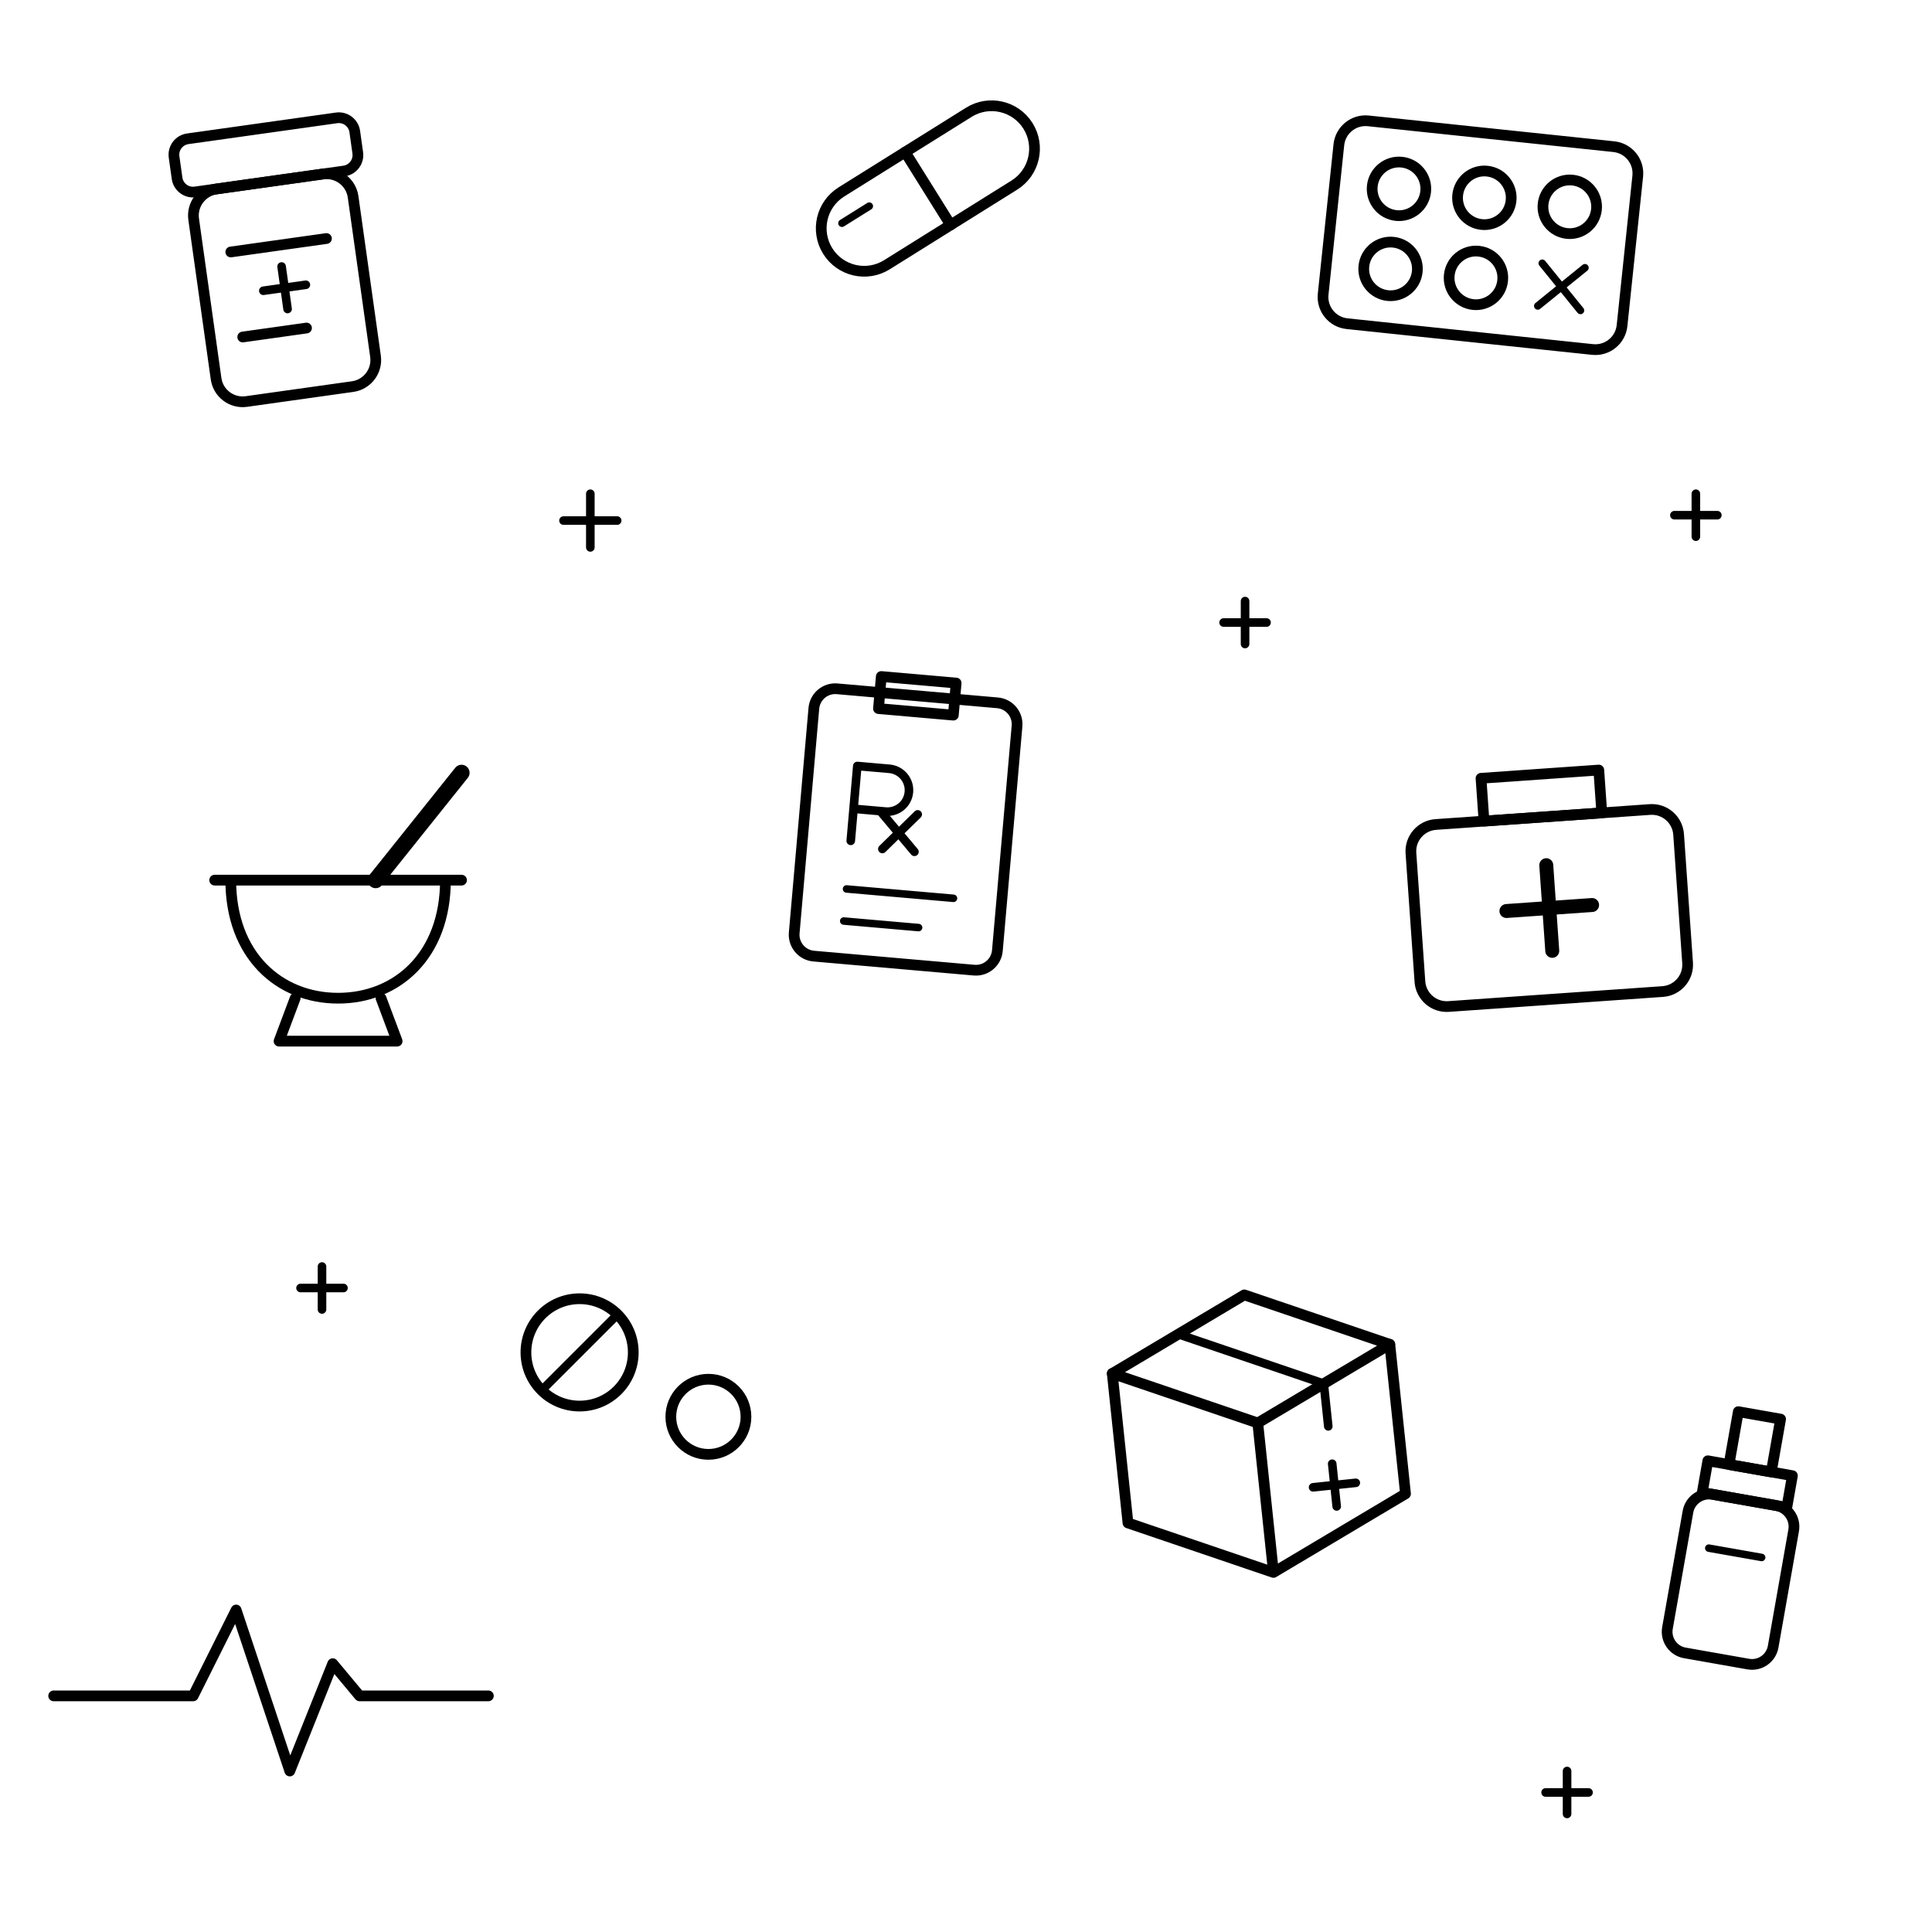
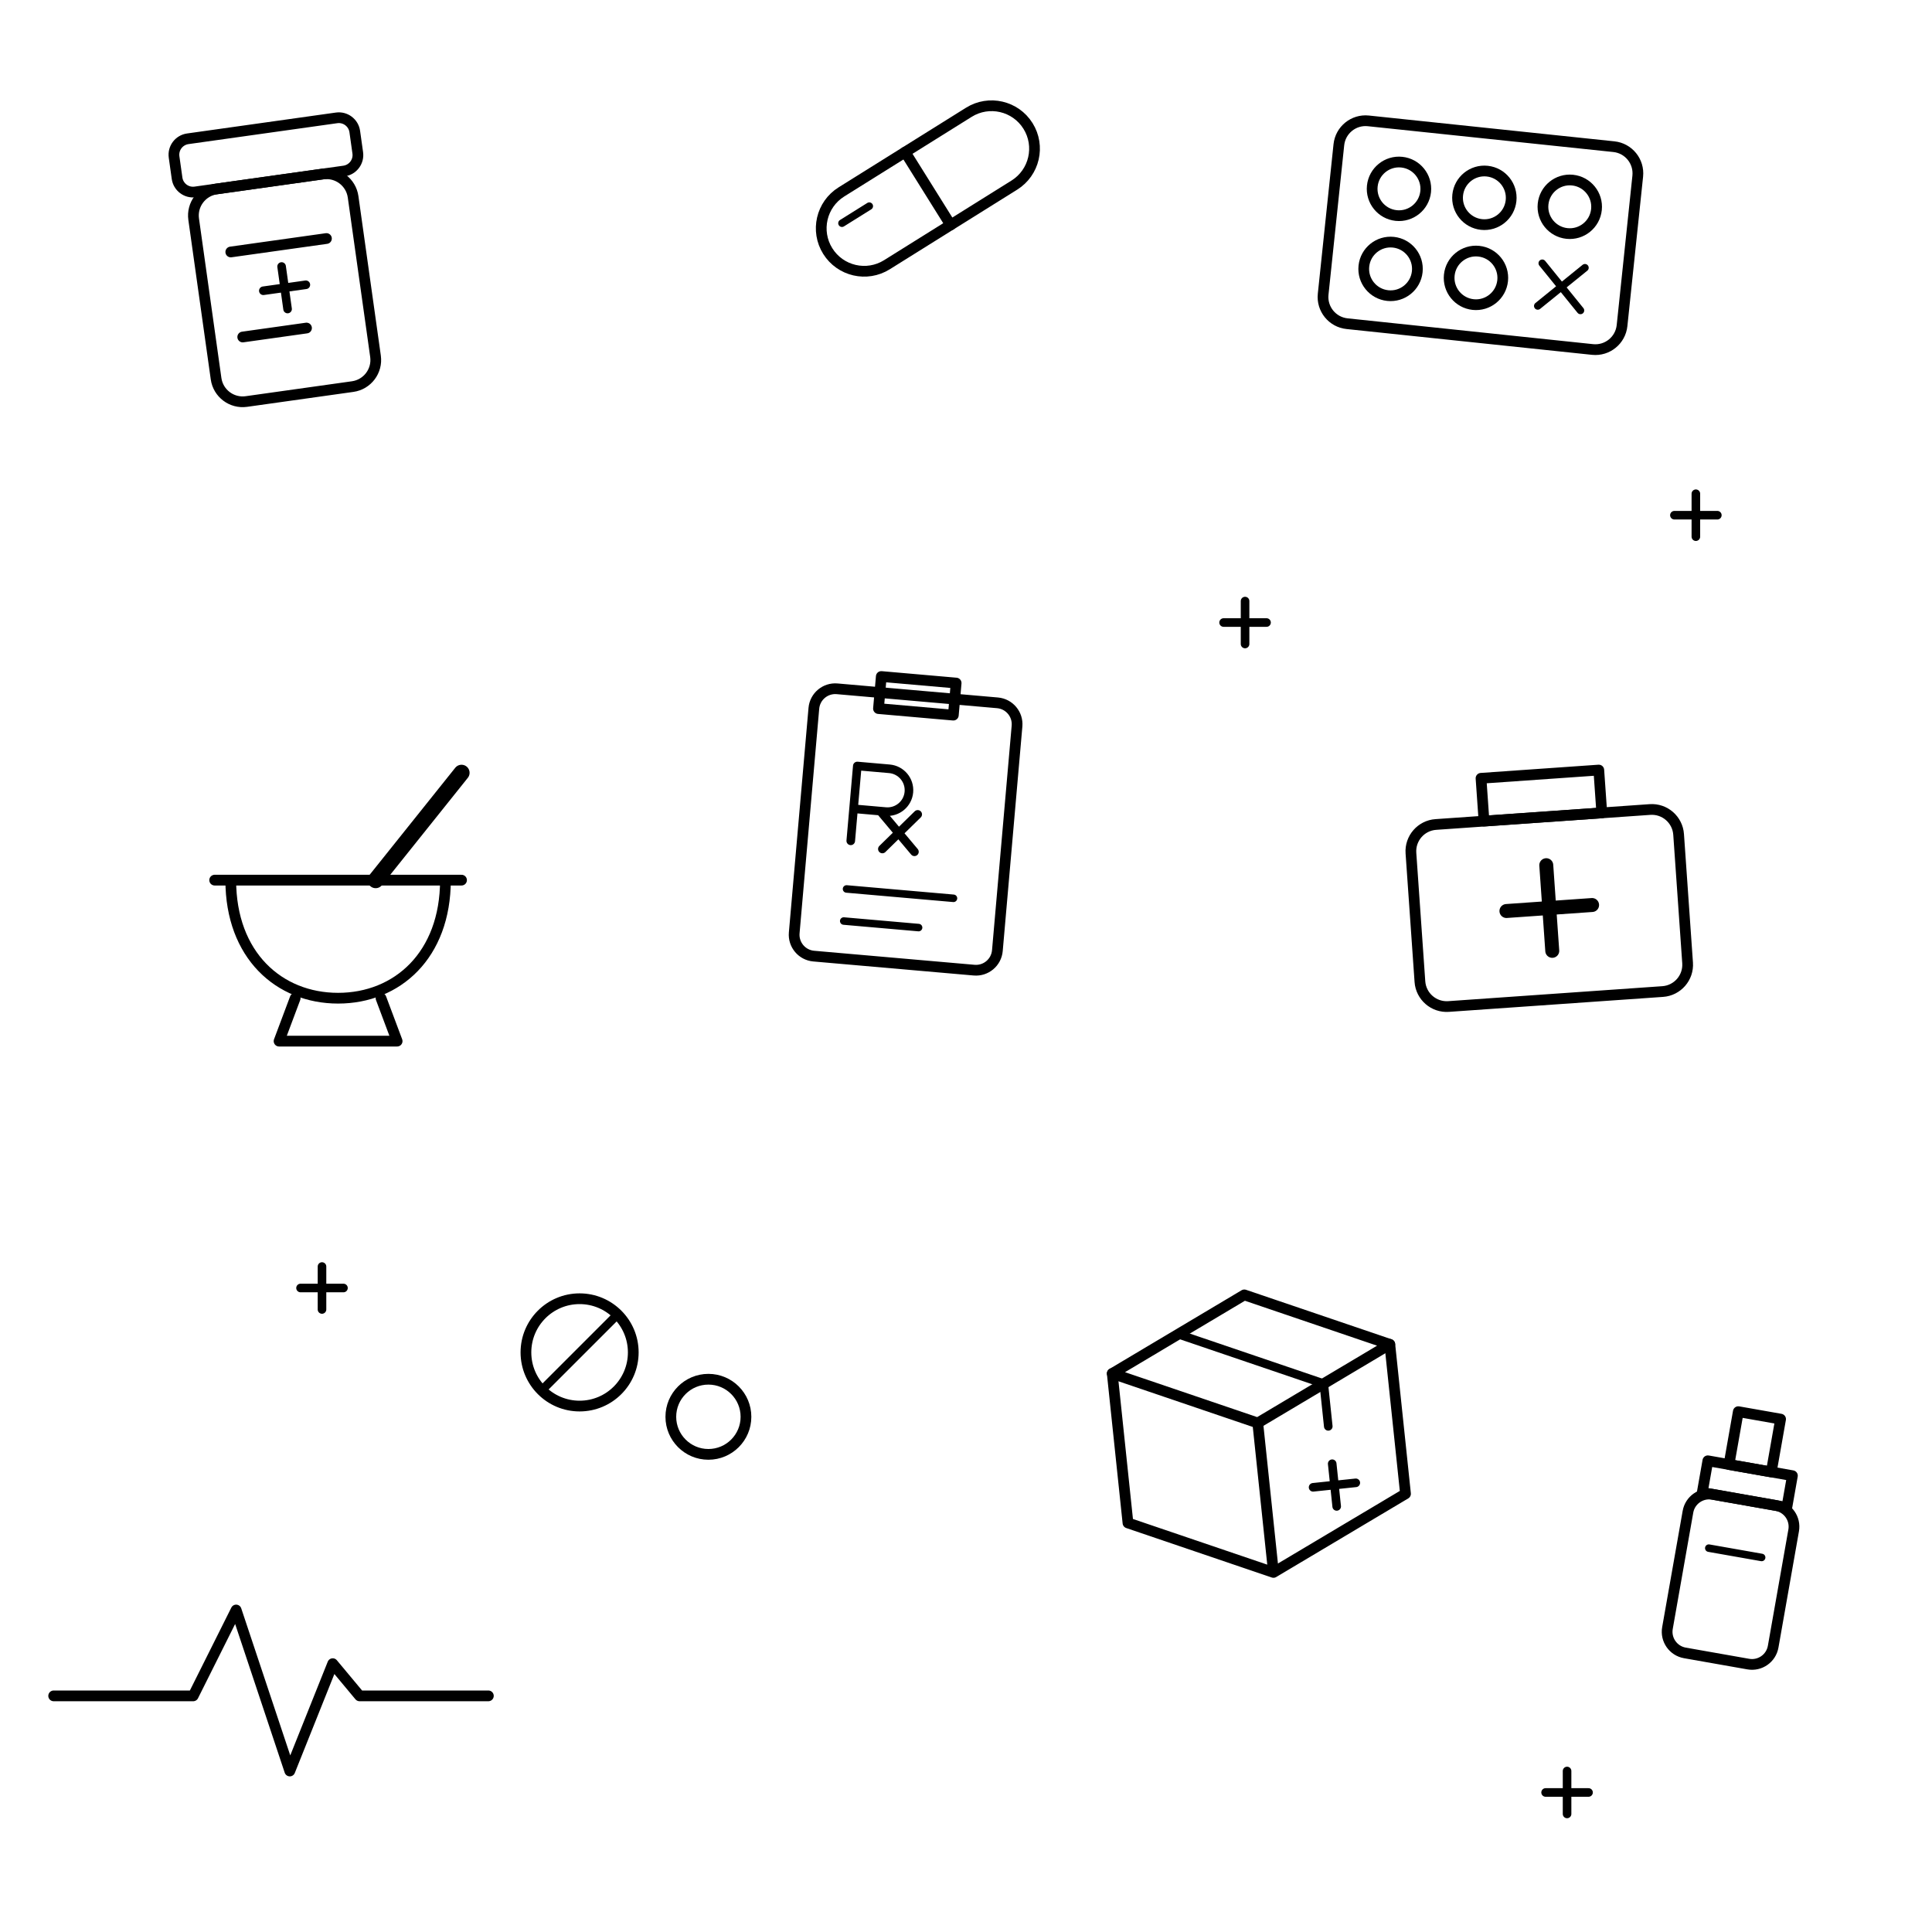
<svg xmlns="http://www.w3.org/2000/svg" width="360" height="360" viewBox="0 0 360 360" fill="none" stroke="#000" stroke-width="2" stroke-linecap="round" stroke-linejoin="round">
  <g transform="translate(34 26) rotate(-8)">
    <rect x="0" y="10" width="30" height="40" rx="5" />
    <rect x="-2" y="0" width="34" height="10" rx="3" />
    <path d="M6 22h18M6 38h12" />
    <path d="M15 26v8M11 30h8" stroke-width="1.6" />
  </g>
  <g transform="translate(150 40) rotate(-32)">
    <rect x="0" y="0" width="44" height="16" rx="8" />
    <path d="M22 0v16" />
    <path d="M5 5h6" stroke-width="1.4" />
  </g>
  <g transform="translate(250 22) rotate(6)">
    <rect x="0" y="0" width="56" height="38" rx="5" />
    <circle cx="12" cy="12" r="5" />
    <circle cx="28" cy="12" r="5" />
    <circle cx="44" cy="12" r="5" />
    <circle cx="12" cy="27" r="5" />
    <circle cx="28" cy="27" r="5" />
    <path d="M40 23l8 8M48 23l-8 8" stroke-width="1.4" />
  </g>
  <g transform="translate(40 150)">
    <path d="M0 14h46" />
    <path d="M3 14c0 14 9 22 20 22s20-8 20-22" />
    <path d="M15 36l-3 8h22l-3-8" />
    <path d="M30 14L46 -6" stroke-width="3" />
  </g>
  <g transform="translate(152 128) rotate(5)">
    <rect x="0" y="0" width="38" height="50" rx="4" />
    <path d="M12 -3h14v6H12z" />
    <path d="M9 14v14M9 14h6a4 4 0 0 1 0 8H9M14 22l7 7M21 22l-6 7" stroke-width="1.6" />
    <path d="M9 37h20M9 43h14" stroke-width="1.4" />
  </g>
  <g transform="translate(262 146) rotate(-4)">
    <path d="M14 0h22v8H14z" />
    <rect x="0" y="8" width="50" height="34" rx="5" />
    <path d="M25 17v16M17 25h16" stroke-width="2.6" />
  </g>
  <g transform="translate(108 252)">
    <circle cx="0" cy="0" r="10" />
    <path d="M-7 7l14-14" stroke-width="1.6" />
    <circle cx="24" cy="12" r="7" />
  </g>
  <g transform="translate(206 244) rotate(-6)">
    <path d="M0 12l26-12 26 12-26 12z" />
    <path d="M0 12v28l26 12V24M52 12v28L26 52" />
    <path d="M13 6l26 12v8" stroke-width="1.6" />
    <path d="M39 33v8M35 37h8" stroke-width="1.6" />
  </g>
  <path d="M10 316h26l8-16 10 30 8-20 5 6h24" />
  <g transform="translate(318 262) rotate(10)">
    <path d="M6 0h8v10H6z" />
    <path d="M2 10h16v6H2z" />
    <rect x="0" y="16" width="20" height="30" rx="4" />
    <path d="M5 26h10" stroke-width="1.4" />
  </g>
-   <path d="M110 92v10M105 97h10" stroke-width="1.6" />
  <path d="M232 112v8M228 116h8" stroke-width="1.6" />
  <path d="M316 92v8M312 96h8" stroke-width="1.6" />
  <path d="M60 236v8M56 240h8" stroke-width="1.6" />
  <path d="M292 330v8M288 334h8" stroke-width="1.6" />
</svg>
